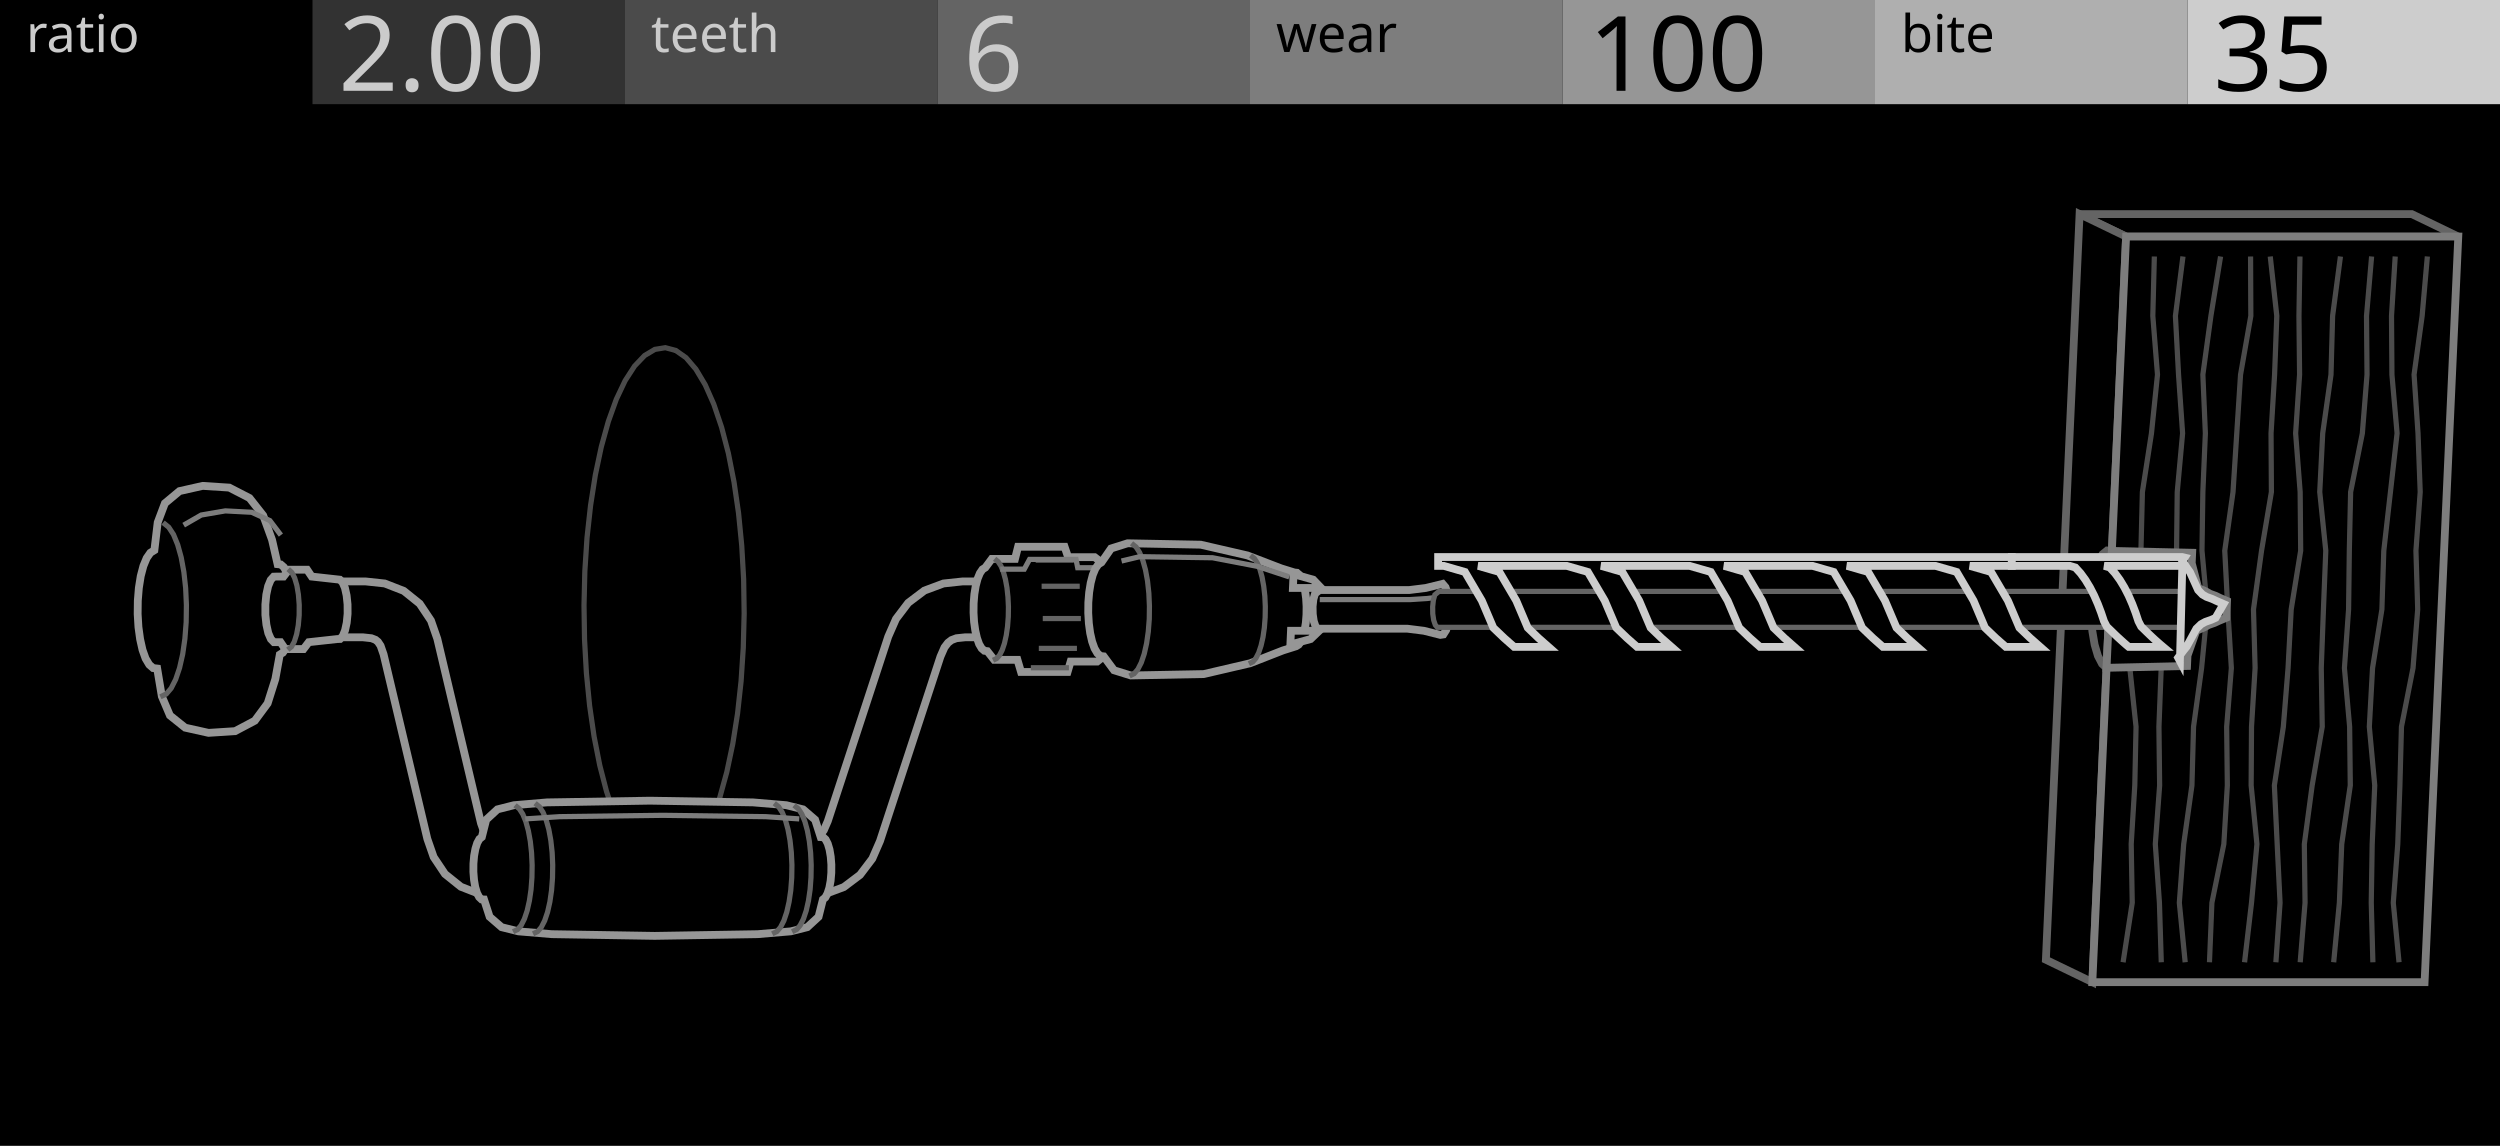
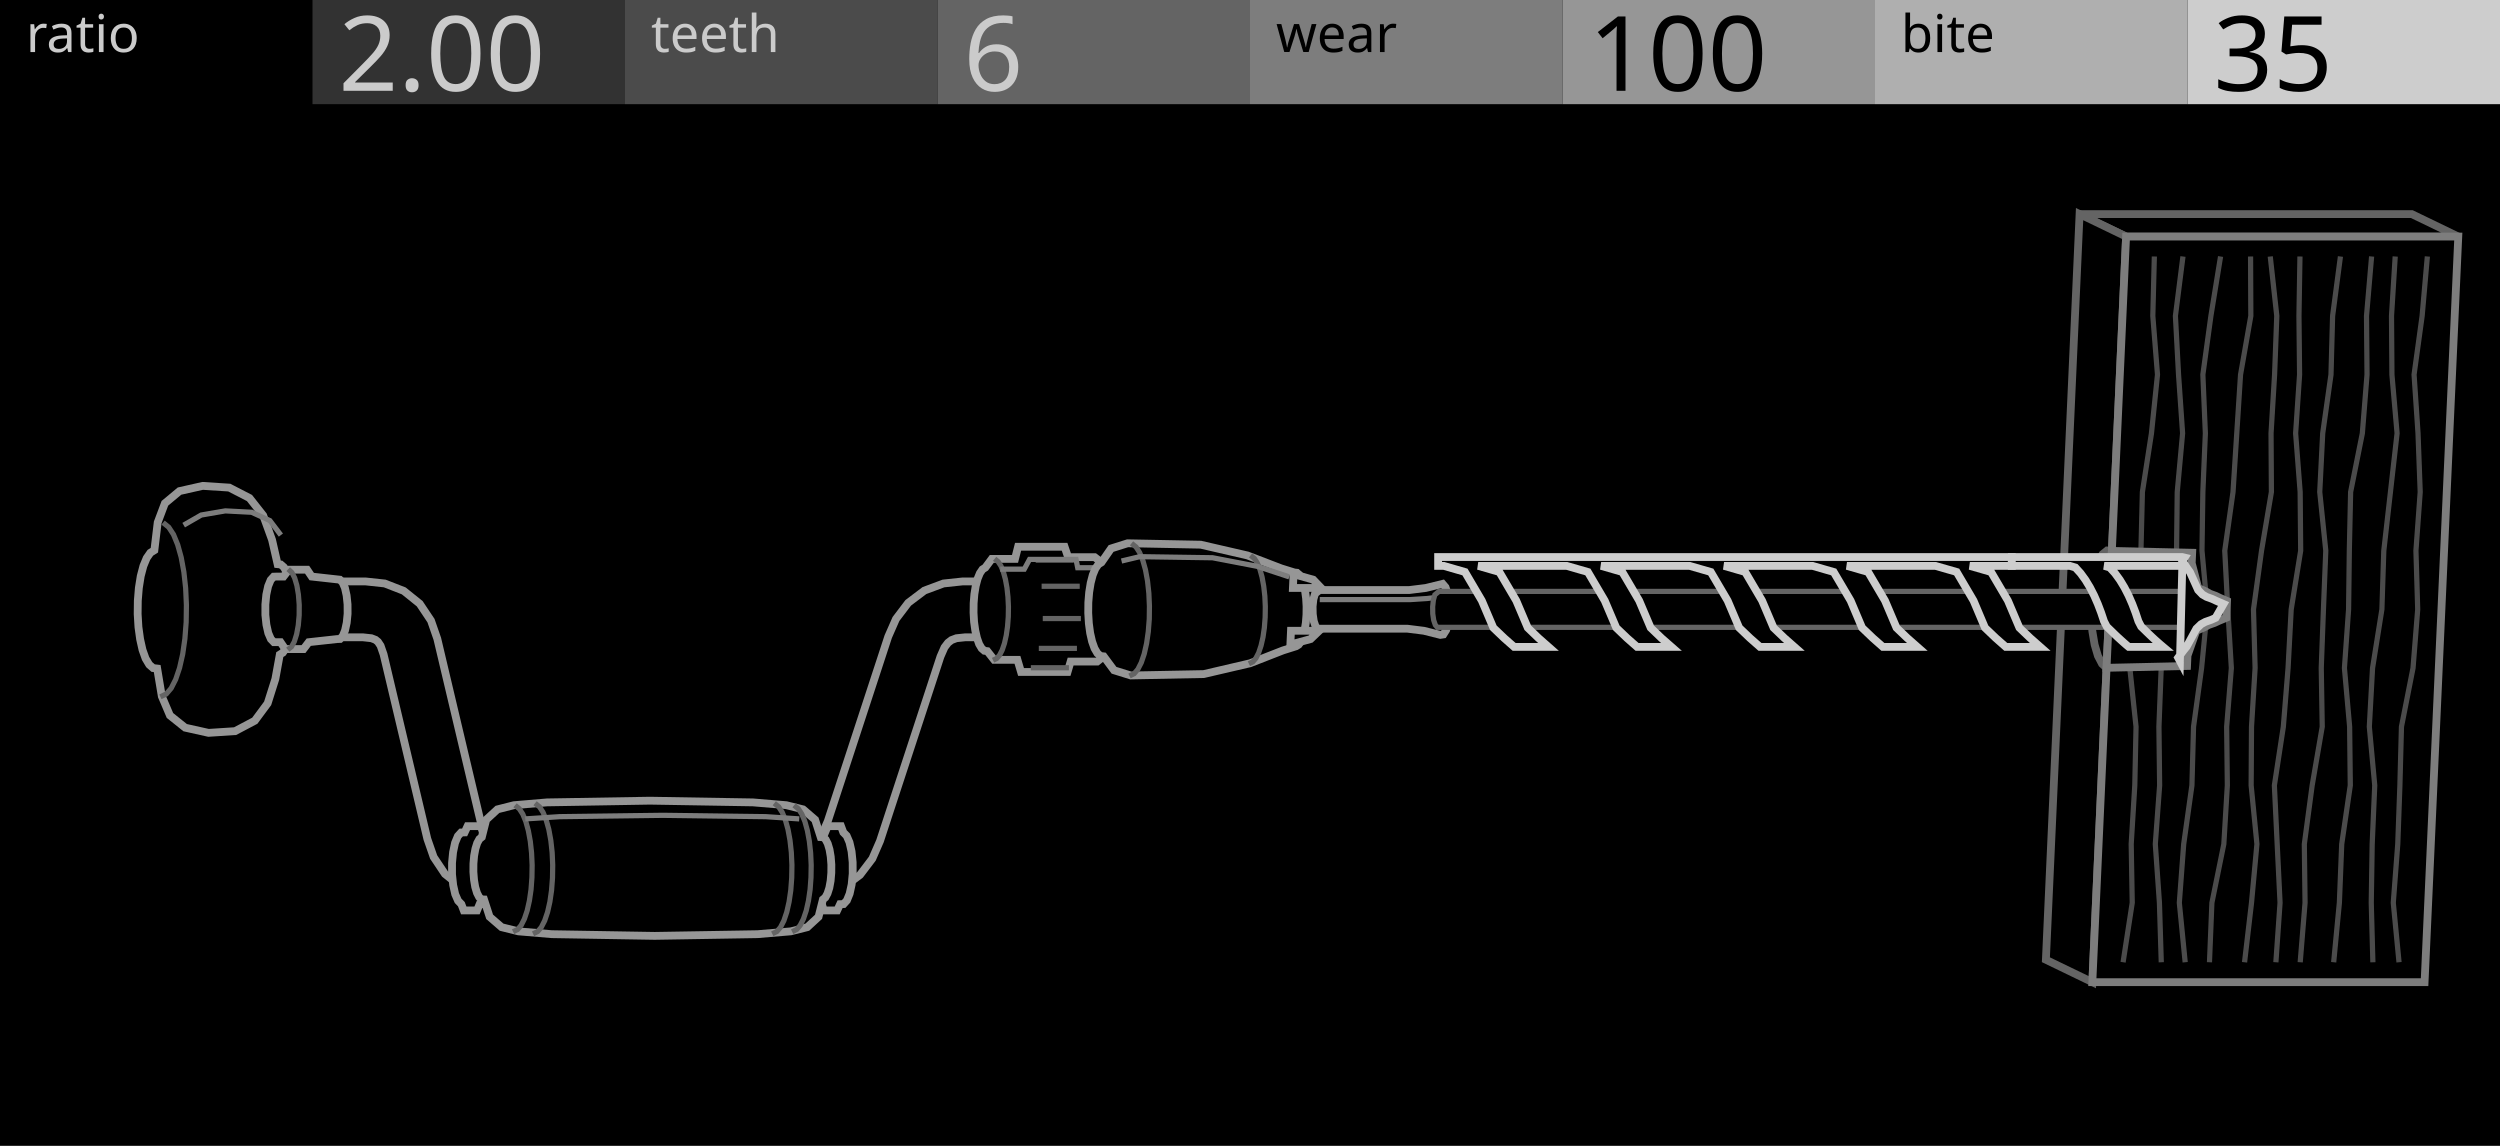
<svg xmlns="http://www.w3.org/2000/svg" width="480" height="220" viewBox="0 0 480 220">
  <g id="preview_canvas">
    <rect x="0" y="0" width="480" height="220" fill="#000000" stroke="none" />
  </g>
  <g id="preview_header">
    <rect x="0" y="0" width="60" height="20" fill="#000000" stroke="none" />
    <rect x="60" y="0" width="60" height="20" fill="#323232" stroke="none" />
    <rect x="120" y="0" width="60" height="20" fill="#4B4B4B" stroke="none" />
    <rect x="180" y="0" width="60" height="20" fill="#646464" stroke="none" />
    <rect x="240" y="0" width="60" height="20" fill="#7D7D7D" stroke="none" />
    <rect x="300" y="0" width="60" height="20" fill="#969696" stroke="none" />
    <rect x="360" y="0" width="60" height="20" fill="#AFAFAF" stroke="none" />
    <rect x="420" y="0" width="60" height="20" fill="#CDCDCD" stroke="none" />
    <text transform="matrix(1 0 0 1 5 10)" fill="#CBCBCB" stroke="none" font-family="UniversNextPro-Light" font-size="10px">ratio</text>
    <text transform="matrix(1 0 0 1 125 10)" fill="#CBCBCB" stroke="none" font-family="UniversNextPro-Light" font-size="10px">teeth</text>
    <text transform="matrix(1 0 0 1 245 10)" fill="#000000" stroke="none" font-family="UniversNextPro-Light" font-size="10px">wear</text>
    <text transform="matrix(1 0 0 1 365 10)" fill="#000000" stroke="none" font-family="UniversNextPro-Light" font-size="10px">bite</text>
    <text transform="matrix(1 0 0 1 65 17.44)" fill="#CBCBCB" stroke="none" font-family="UniversNextPro-Light" font-size="20px">2.00</text>
    <text transform="matrix(1 0 0 1 185 17.44)" fill="#CBCBCB" stroke="none" font-family="UniversNextPro-Light" font-size="20px">6</text>
    <text transform="matrix(1 0 0 1 305 17.44)" fill="#000000" stroke="none" font-family="UniversNextPro-Light" font-size="20px">100</text>
    <text transform="matrix(1 0 0 1 425 17.44)" fill="#000000" stroke="none" font-family="UniversNextPro-Light" font-size="20px">35</text>
  </g>
  <path id="drill_palette_0" d="M 700 300 L 704 300 L 704 304 Z" fill="#CDCDCD" stroke="#CDCDCD" stroke-width="2" />
  <path id="drill_palette_1" d="M 710 300 L 714 300 L 714 304 Z" fill="#646464" stroke="#646464" stroke-width="2" />
  <path d="M 408.21 45.42 L 471.99 45.42 L 463.07 41.11 L 399.28 41.11 Z" fill="#000000" stroke="#646464" stroke-width="1.5" />
  <path d="M 408.21 45.42 L 399.28 41.11 L 392.81 184.27 L 401.73 188.58 L 404.46 128.27 L 403.59 127.45 L 402.8 125.93 L 402.17 123.79 L 401.73 121.19 L 401.51 118.31 L 401.52 115.33 L 401.77 112.48 L 402.24 109.92 L 402.89 107.86 L 403.69 106.41 L 404.57 105.69 L 405.48 105.73 Z" fill="#000000" stroke="#646464" stroke-width="1.5" />
  <path d="M 408.21 45.42 L 471.99 45.42 L 465.52 188.58 L 401.73 188.58 Z" fill="#000000" stroke="#7D7D7D" stroke-width="1.5" />
  <path d="M 408 184.66 L 409.74 173.36 L 409.54 162.08 L 410.23 150.82 L 410.47 139.52 L 409.28 128.26 L 410.06 117.03 L 411.41 105.76 L 411.69 94.5 L 413.43 83.24 L 414.59 71.93 L 413.69 60.65 L 413.98 49.4 L 413.28 49.39 L 412.99 60.67 L 413.89 71.93 L 412.73 83.15 L 410.99 94.43 L 410.71 105.71 L 409.37 116.97 L 408.57 128.27 L 409.77 139.55 L 409.53 150.79 L 408.84 162.06 L 409.04 173.31 L 407.31 184.55 Z" fill="#4B4B4B" stroke="#4B4B4B" stroke-width="0.3" />
  <path d="M 415.31 184.59 L 414.96 173.32 L 414.17 162.07 L 415 150.81 L 414.87 139.54 L 415.3 128.31 L 417.58 117.05 L 418.25 105.74 L 418.38 94.48 L 419.41 83.2 L 418.63 71.91 L 418.03 60.67 L 419.46 49.44 L 418.76 49.35 L 417.33 60.65 L 417.93 71.95 L 418.71 83.19 L 417.68 94.45 L 417.55 105.72 L 416.89 116.95 L 414.6 128.23 L 414.16 139.53 L 414.3 150.79 L 413.47 162.07 L 414.26 173.36 L 414.61 184.62 Z" fill="#4B4B4B" stroke="#4B4B4B" stroke-width="0.3" />
  <path d="M 419.89 184.57 L 418.78 173.33 L 419.62 162.11 L 421.2 150.83 L 421.51 139.56 L 423.05 128.31 L 424.16 117 L 423.13 105.72 L 423.3 94.47 L 423.78 83.2 L 423.3 71.95 L 424.84 60.71 L 426.67 49.45 L 425.98 49.34 L 424.15 60.61 L 422.6 71.91 L 423.08 83.2 L 422.6 94.45 L 422.43 105.75 L 423.46 117 L 422.36 128.23 L 420.81 139.51 L 420.5 150.77 L 418.92 162.03 L 418.08 173.34 L 419.19 184.64 Z" fill="#4B4B4B" stroke="#4B4B4B" stroke-width="0.3" />
  <path d="M 424.57 184.62 L 425.03 173.38 L 427.32 162.12 L 428 150.81 L 427.87 139.55 L 428.77 128.27 L 428.09 116.98 L 427.51 105.75 L 429.09 94.5 L 429.81 83.22 L 430.53 71.97 L 432.51 60.69 L 432.46 49.39 L 431.76 49.4 L 431.81 60.63 L 429.84 71.89 L 429.11 83.17 L 428.39 94.43 L 426.8 105.72 L 427.39 117.02 L 428.07 128.26 L 427.17 139.52 L 427.3 150.79 L 426.63 162.03 L 424.34 173.3 L 423.88 184.59 Z" fill="#4B4B4B" stroke="#4B4B4B" stroke-width="0.3" />
  <path d="M 431.32 184.65 L 432.64 173.37 L 433.68 162.07 L 432.57 150.79 L 432.64 139.55 L 433.33 128.27 L 433.02 117.02 L 434.56 105.79 L 436.46 94.49 L 436.39 83.21 L 437.07 71.95 L 437.5 60.65 L 436.25 49.36 L 435.56 49.43 L 436.79 60.67 L 436.37 71.91 L 435.69 83.19 L 435.76 94.44 L 433.87 105.68 L 432.32 116.98 L 432.63 128.26 L 431.94 139.52 L 431.87 150.82 L 432.98 162.07 L 431.94 173.3 L 430.62 184.57 Z" fill="#4B4B4B" stroke="#4B4B4B" stroke-width="0.3" />
  <path d="M 437.33 184.63 L 438.12 173.34 L 437.57 162.05 L 437.03 150.82 L 438.75 139.58 L 439.66 128.29 L 440.26 117.04 L 442.08 105.76 L 441.98 94.45 L 441.11 83.2 L 441.87 71.94 L 441.75 60.66 L 441.94 49.4 L 441.24 49.39 L 441.05 60.66 L 441.17 71.92 L 440.41 83.2 L 441.28 94.48 L 441.38 105.71 L 439.56 116.96 L 438.96 128.24 L 438.05 139.49 L 436.33 150.78 L 436.87 162.09 L 437.42 173.33 L 436.63 184.58 Z" fill="#4B4B4B" stroke="#4B4B4B" stroke-width="0.3" />
  <path d="M 442 184.63 L 442.92 173.35 L 442.78 162.09 L 444.28 150.86 L 446.22 139.56 L 446.03 128.27 L 446.45 117.01 L 446.9 105.72 L 445.74 94.46 L 446.31 83.23 L 447.9 71.96 L 448.21 60.69 L 449.69 49.44 L 449 49.35 L 447.51 60.63 L 447.2 71.9 L 445.61 83.16 L 445.04 94.47 L 446.2 105.74 L 445.75 116.99 L 445.33 128.26 L 445.52 139.51 L 443.59 150.75 L 442.08 162.05 L 442.22 173.33 L 441.3 184.58 Z" fill="#4B4B4B" stroke="#4B4B4B" stroke-width="0.3" />
  <path d="M 448.43 184.64 L 449.51 173.36 L 449.96 162.1 L 451.61 150.83 L 451.48 139.52 L 450.48 128.26 L 451.28 117.01 L 451.42 105.74 L 451.67 94.5 L 453.92 83.25 L 454.82 71.94 L 454.72 60.68 L 455.68 49.42 L 454.99 49.36 L 454.02 60.65 L 454.12 71.92 L 453.22 83.15 L 450.97 94.43 L 450.72 105.73 L 450.58 116.99 L 449.78 128.27 L 450.78 139.55 L 450.9 150.78 L 449.26 162.04 L 448.81 173.31 L 447.73 184.57 Z" fill="#4B4B4B" stroke="#4B4B4B" stroke-width="0.3" />
  <path d="M 455.94 184.6 L 455.63 173.34 L 455.81 162.08 L 456.3 150.79 L 455.26 139.53 L 455.88 128.3 L 457.67 117.03 L 458.04 105.76 L 459.31 94.5 L 460.59 83.2 L 459.6 71.91 L 459.52 60.67 L 460.22 49.42 L 459.52 49.37 L 458.82 60.65 L 458.9 71.95 L 459.89 83.19 L 458.62 94.43 L 457.34 105.71 L 456.98 116.97 L 455.18 128.23 L 454.56 139.54 L 455.6 150.81 L 455.11 162.06 L 454.93 173.34 L 455.24 184.62 Z" fill="#4B4B4B" stroke="#4B4B4B" stroke-width="0.3" />
  <path d="M 460.95 184.57 L 459.86 173.33 L 460.72 162.09 L 461.13 150.81 L 461.43 139.57 L 463.65 128.32 L 464.55 117.01 L 464.21 105.74 L 465.03 94.47 L 464.61 83.18 L 463.85 71.94 L 465.4 60.7 L 466.39 49.42 L 465.69 49.36 L 464.7 60.62 L 463.15 71.92 L 463.91 83.22 L 464.33 94.46 L 463.51 105.72 L 463.85 116.99 L 462.95 128.22 L 460.73 139.5 L 460.43 150.79 L 460.02 162.05 L 459.16 173.34 L 460.25 184.64 Z" fill="#4B4B4B" stroke="#4B4B4B" stroke-width="0.3" />
  <path d="M 405.48 105.78 L 420.9 106.13 L 420.81 108.12 L 422.06 112.89 L 423.53 113.55 L 424.32 114 L 425.42 114.4 L 426.2 114.78 L 427.59 115.38 L 427.44 118.62 L 426 119.22 L 425.18 119.6 L 424.04 120 L 423.22 120.45 L 421.69 121.11 L 420 125.88 L 419.91 127.87 L 404.46 128.22 Z" fill="#000000" stroke="#7D7D7D" stroke-width="1.5" />
  <path d="M 253.33 113.29 L 270.55 113.29 L 273.76 112.89 L 276.98 112.1 L 277.54 112.75 L 277.98 114.04 L 278.23 115.79 L 278.26 117.72 L 278.06 119.55 L 277.66 120.98 L 277.13 121.81 L 276.54 121.9 L 273.39 121.11 L 270.21 120.71 L 252.99 120.71 L 252.57 120.22 L 252.24 119.24 L 252.05 117.91 L 252.02 116.45 L 252.17 115.07 L 252.48 113.99 Z" fill="#000000" stroke="#969696" stroke-width="1.5" />
  <path d="M 253.54 115.47 L 270.77 115.47 L 274.02 115.26 L 277.3 114.86 L 277.22 114.16 L 273.96 114.57 L 270.75 114.77 L 253.54 114.77 Z" fill="#7D7D7D" stroke="#7D7D7D" stroke-width="0.3" />
  <path d="M 276.28 113.55 L 419.16 113.55 L 419.55 114.01 L 419.86 114.92 L 420.04 116.15 L 420.06 117.51 L 419.92 118.79 L 419.64 119.8 L 419.26 120.38 L 418.85 120.45 L 275.97 120.45 L 275.58 119.99 L 275.27 119.08 L 275.09 117.85 L 275.07 116.49 L 275.21 115.21 L 275.49 114.2 Z" fill="#000000" stroke="#646464" stroke-width="1.0" />
  <path d="M 276.12 108.65 L 276.12 106.95 L 386.27 106.95 L 386.27 108.65 L 378.22 108.65 L 382.28 109.82 L 385.52 115.33 L 387.73 120.53 L 389.79 122.5 L 391.72 124.2 L 385.11 124.2 L 383.18 122.5 L 381.12 120.53 L 378.92 115.33 L 375.68 109.82 L 371.61 108.65 L 354.62 108.65 L 358.68 109.82 L 361.92 115.33 L 364.13 120.53 L 366.19 122.5 L 368.12 124.2 L 361.51 124.2 L 359.58 122.5 L 357.52 120.53 L 355.32 115.33 L 352.07 109.82 L 348.01 108.65 L 331.02 108.65 L 335.08 109.82 L 338.32 115.33 L 340.53 120.53 L 342.59 122.5 L 344.52 124.2 L 337.91 124.2 L 335.98 122.5 L 333.92 120.53 L 331.71 115.33 L 328.47 109.82 L 324.41 108.65 L 307.42 108.65 L 311.48 109.82 L 314.72 115.33 L 316.93 120.53 L 318.98 122.5 L 320.92 124.2 L 314.31 124.2 L 312.38 122.5 L 310.32 120.53 L 308.11 115.33 L 304.87 109.82 L 300.81 108.65 L 283.82 108.65 L 287.88 109.82 L 291.12 115.33 L 293.33 120.53 L 295.38 122.5 L 297.31 124.2 L 290.71 124.2 L 288.78 122.5 L 286.72 120.53 L 284.51 115.33 L 281.27 109.82 L 277.21 108.65 Z" fill="#000000" stroke="#CDCDCD" stroke-width="1.5" />
  <path d="M 386.27 106.95 L 419 106.95 L 419.45 107.06 L 419.04 107.72 L 419.99 109.18 L 420.47 109.84 L 422.04 113.29 L 422.87 114.15 L 423.65 114.6 L 424.75 115 L 425.54 115.37 L 426.92 115.97 L 425.39 118.63 L 424.57 119 L 423.43 119.4 L 422.61 119.85 L 421.71 120.71 L 419.83 124.16 L 419.29 124.82 L 418.2 126.28 L 418.55 126.94 L 419 108.65 L 404.03 108.65 L 405.08 108.96 L 406.08 110.06 L 407.02 111.35 L 407.89 112.79 L 408.69 114.35 L 409.4 115.98 L 410.03 117.64 L 410.58 119.29 L 411.11 120.31 L 411.67 120.85 L 412.21 121.38 L 412.75 121.9 L 413.28 122.4 L 413.8 122.88 L 414.32 123.34 L 414.82 123.78 L 415.32 124.2 L 408.71 124.2 L 408.21 123.78 L 407.71 123.34 L 407.2 122.88 L 406.67 122.4 L 406.14 121.9 L 405.61 121.38 L 405.06 120.85 L 404.5 120.31 L 403.97 119.29 L 403.42 117.64 L 402.79 115.98 L 402.08 114.35 L 401.28 112.79 L 400.41 111.35 L 399.47 110.06 L 398.47 108.96 L 397.42 108.65 L 386.27 108.65 Z" fill="#000000" stroke="#CDCDCD" stroke-width="1.5" />
-   <path d="M 125.46 166.42 L 123.52 165.07 L 121.68 162.91 L 119.91 159.95 L 118.28 156.25 L 116.79 151.87 L 115.5 146.88 L 114.41 141.37 L 113.55 135.45 L 112.94 129.21 L 112.58 122.76 L 112.48 116.21 L 112.64 109.67 L 113.06 103.26 L 113.74 97.08 L 114.65 91.25 L 115.79 85.87 L 117.14 81.02 L 118.66 76.79 L 120.33 73.26 L 122.12 70.49 L 123.98 68.54 L 125.86 67.42 L 127.73 67.11 L 129.66 67.63 L 129.84 66.95 L 127.76 66.4 L 125.61 66.75 L 123.54 67.99 L 121.57 70.06 L 119.72 72.92 L 118.01 76.52 L 116.47 80.8 L 115.11 85.7 L 113.96 91.13 L 113.04 96.99 L 112.36 103.2 L 111.94 109.64 L 111.78 116.2 L 111.88 122.78 L 112.24 129.26 L 112.86 135.54 L 113.72 141.49 L 114.81 147.03 L 116.12 152.07 L 117.62 156.5 L 119.29 160.28 L 121.11 163.32 L 123.05 165.59 L 125.05 167 Z" fill="#4B4B4B" stroke="#4B4B4B" stroke-width="0.3" />
-   <path d="M 129.55 67.58 L 131.48 68.93 L 133.32 71.09 L 135.09 74.05 L 136.73 77.75 L 138.21 82.13 L 139.51 87.12 L 140.59 92.63 L 141.45 98.55 L 142.07 104.79 L 142.43 111.24 L 142.53 117.79 L 142.36 124.33 L 141.94 130.74 L 141.27 136.92 L 140.35 142.75 L 139.21 148.13 L 137.87 152.98 L 136.34 157.21 L 134.67 160.74 L 132.88 163.51 L 131.03 165.46 L 129.15 166.58 L 127.28 166.89 L 125.34 166.37 L 125.16 167.05 L 127.24 167.6 L 129.39 167.25 L 131.47 166.01 L 133.44 163.94 L 135.28 161.08 L 136.99 157.48 L 138.54 153.2 L 139.89 148.3 L 141.04 142.87 L 141.96 137.01 L 142.64 130.8 L 143.06 124.36 L 143.23 117.8 L 143.13 111.22 L 142.76 104.74 L 142.15 98.46 L 141.28 92.51 L 140.19 86.97 L 138.88 81.93 L 137.38 77.5 L 135.71 73.72 L 133.9 70.68 L 131.95 68.41 L 129.95 67 Z" fill="#4B4B4B" stroke="#4B4B4B" stroke-width="0.3" />
  <path d="M 64.35 122.36 L 69.66 122.36 L 71.31 122.54 L 72.09 122.84 L 72.57 123.23 L 73.07 123.98 L 73.65 125.65 L 82.05 161.07 L 83.26 164.55 L 85.43 167.8 L 88.49 170.26 L 92.13 171.68 L 95.77 172.07 L 154.73 172.07 L 158.37 171.68 L 162.01 170.32 L 165.13 167.97 L 167.48 164.87 L 168.96 161.48 L 180.57 126.06 L 181.34 124.3 L 182.02 123.41 L 182.7 122.89 L 183.63 122.54 L 185.34 122.36 L 190.01 122.36 L 190.01 111.64 L 184.77 111.64 L 181.14 112.03 L 177.49 113.39 L 174.38 115.74 L 172.03 118.84 L 170.54 122.23 L 158.94 157.65 L 158.17 159.41 L 157.49 160.3 L 156.8 160.82 L 155.87 161.17 L 154.16 161.35 L 96.35 161.35 L 94.69 161.17 L 93.92 160.87 L 93.44 160.48 L 92.94 159.73 L 92.35 158.06 L 83.96 122.64 L 82.75 119.16 L 80.58 115.91 L 77.52 113.45 L 73.87 112.03 L 70.23 111.64 L 64.35 111.64 Z" fill="#000000" stroke="#969696" stroke-width="1.5" />
+   <path d="M 89.21 159.82 L 89.77 158.62 L 92.32 158.62 L 92.72 159.82 L 93.35 160.47 L 93.9 161.73 L 94.29 163.48 L 94.51 165.55 L 94.51 167.73 L 94.31 169.81 L 93.93 171.59 L 93.39 172.89 L 92.76 173.58 L 92.09 173.6 L 91.59 174.8 L 89.04 174.8 L 88.58 173.6 L 87.95 172.95 L 87.4 171.69 L 87.01 169.94 L 86.79 167.87 L 86.79 165.69 L 86.99 163.61 L 87.37 161.83 L 87.91 160.53 L 88.54 159.84 Z" fill="#000000" stroke="#969696" stroke-width="1.5" />
+   <path d="M 158.42 159.82 L 158.92 158.62 L 161.47 158.62 L 161.92 159.82 L 162.56 160.47 L 163.1 161.73 L 163.5 163.48 L 163.71 165.55 L 163.72 167.73 L 163.52 169.81 L 163.13 171.59 L 162.6 172.89 L 161.97 173.58 L 161.3 173.6 L 160.74 174.8 L 158.18 174.8 L 157.79 173.6 L 157.16 172.95 L 156.61 171.69 L 156.21 169.94 L 156 167.87 L 155.99 165.69 L 156.19 163.61 L 156.58 161.83 L 157.12 160.53 L 157.75 159.84 Z" fill="#000000" stroke="#969696" stroke-width="1.5" />
  <path d="M 92.51 160.72 L 93.35 157.39 L 95.51 155.4 L 98.67 154.6 L 105.03 154.06 L 124.79 153.73 L 144.58 154.06 L 150.98 154.6 L 154.19 155.4 L 156.5 157.39 L 157.57 160.72 L 158.05 160.74 L 158.52 161.18 L 158.93 161.98 L 159.27 163.12 L 159.5 164.49 L 159.62 166.02 L 159.61 167.59 L 159.48 169.11 L 159.23 170.46 L 158.88 171.55 L 158.46 172.32 L 158 172.7 L 157.16 176.03 L 155 178.02 L 151.83 178.82 L 145.47 179.36 L 125.71 179.69 L 105.93 179.36 L 99.53 178.82 L 96.31 178.02 L 94.01 176.03 L 92.93 172.7 L 92.45 172.68 L 91.99 172.24 L 91.58 171.44 L 91.24 170.3 L 91.01 168.93 L 90.89 167.4 L 90.9 165.83 L 91.03 164.31 L 91.28 162.96 L 91.62 161.87 L 92.04 161.1 Z" fill="#000000" stroke="#969696" stroke-width="1.5" />
  <path d="M 98.78 154.98 L 99.45 155.53 L 100.06 156.47 L 100.62 157.83 L 101.1 159.56 L 101.47 161.57 L 101.71 163.78 L 101.82 166.11 L 101.78 168.47 L 101.61 170.75 L 101.3 172.88 L 100.88 174.75 L 100.35 176.31 L 99.76 177.47 L 99.15 178.19 L 98.49 178.51 L 98.8 179.14 L 99.59 178.75 L 100.35 177.87 L 101 176.58 L 101.55 174.94 L 101.99 173 L 102.31 170.83 L 102.48 168.5 L 102.52 166.1 L 102.41 163.73 L 102.16 161.47 L 101.78 159.4 L 101.29 157.61 L 100.68 156.14 L 99.98 155.05 L 99.23 154.44 Z" fill="#646464" stroke="#646464" stroke-width="0.3" />
  <path d="M 152.36 154.98 L 153.03 155.53 L 153.64 156.47 L 154.2 157.83 L 154.68 159.56 L 155.05 161.57 L 155.29 163.78 L 155.4 166.11 L 155.36 168.47 L 155.19 170.75 L 154.88 172.88 L 154.46 174.75 L 153.93 176.31 L 153.34 177.47 L 152.73 178.19 L 152.07 178.51 L 152.38 179.14 L 153.17 178.75 L 153.93 177.87 L 154.58 176.58 L 155.13 174.94 L 155.57 173 L 155.89 170.83 L 156.06 168.5 L 156.1 166.1 L 155.99 163.73 L 155.74 161.47 L 155.36 159.4 L 154.87 157.61 L 154.26 156.14 L 153.56 155.05 L 152.81 154.44 Z" fill="#646464" stroke="#646464" stroke-width="0.3" />
  <path d="M 102.63 154.59 L 103.32 155.15 L 103.95 156.12 L 104.53 157.54 L 105.03 159.32 L 105.41 161.4 L 105.66 163.69 L 105.77 166.09 L 105.73 168.53 L 105.55 170.89 L 105.24 173.08 L 104.8 175.02 L 104.25 176.63 L 103.64 177.84 L 103.01 178.58 L 102.33 178.91 L 102.63 179.54 L 103.44 179.14 L 104.22 178.23 L 104.9 176.91 L 105.47 175.21 L 105.92 173.21 L 106.25 170.96 L 106.43 168.56 L 106.47 166.08 L 106.36 163.63 L 106.1 161.3 L 105.71 159.16 L 105.2 157.31 L 104.57 155.8 L 103.84 154.67 L 103.07 154.04 Z" fill="#646464" stroke="#646464" stroke-width="0.3" />
  <path d="M 148.56 154.59 L 149.24 155.15 L 149.87 156.12 L 150.46 157.54 L 150.95 159.32 L 151.33 161.4 L 151.59 163.69 L 151.7 166.09 L 151.66 168.53 L 151.48 170.89 L 151.16 173.08 L 150.72 175.02 L 150.18 176.63 L 149.56 177.84 L 148.93 178.58 L 148.25 178.91 L 148.56 179.54 L 149.37 179.14 L 150.15 178.23 L 150.83 176.91 L 151.4 175.21 L 151.85 173.21 L 152.18 170.96 L 152.36 168.56 L 152.4 166.08 L 152.28 163.63 L 152.03 161.3 L 151.64 159.16 L 151.12 157.31 L 150.5 155.8 L 149.77 154.67 L 149 154.04 Z" fill="#646464" stroke="#646464" stroke-width="0.3" />
  <path d="M 101.02 157.57 L 107.48 157.15 L 127.29 156.89 L 147 157.15 L 153.28 157.57 L 153.33 156.87 L 147.02 156.45 L 127.29 156.19 L 107.45 156.45 L 100.98 156.87 Z" fill="#7D7D7D" stroke="#7D7D7D" stroke-width="0.3" />
  <path d="M 29.64 105.64 L 30.28 100.3 L 31.66 96.63 L 34.47 94.29 L 38.91 93.29 L 44.02 93.62 L 47.9 95.62 L 50.53 98.96 L 52.23 103.64 L 53.3 108.32 L 53.9 108.38 L 54.48 108.88 L 55 109.79 L 55.46 111.06 L 55.81 112.62 L 56.05 114.41 L 56.17 116.32 L 56.15 118.27 L 55.99 120.16 L 55.72 121.89 L 55.33 123.37 L 54.85 124.53 L 54.3 125.32 L 53.72 125.68 L 52.87 130.36 L 51.39 135.04 L 48.92 138.38 L 45.14 140.38 L 40.04 140.71 L 35.55 139.71 L 32.63 137.37 L 31.07 133.7 L 30.18 128.36 L 29.4 128.27 L 28.65 127.61 L 27.95 126.43 L 27.36 124.77 L 26.9 122.72 L 26.58 120.39 L 26.43 117.88 L 26.46 115.33 L 26.66 112.87 L 27.02 110.61 L 27.53 108.67 L 28.16 107.15 L 28.87 106.13 Z" fill="#000000" stroke="#969696" stroke-width="1.5" />
  <path d="M 31.2 100.7 L 32.13 101.46 L 33 102.79 L 33.78 104.7 L 34.45 107.09 L 34.96 109.88 L 35.3 112.95 L 35.44 116.17 L 35.4 119.43 L 35.15 122.6 L 34.73 125.54 L 34.14 128.15 L 33.41 130.31 L 32.58 131.94 L 31.7 132.96 L 30.78 133.41 L 31.08 134.04 L 32.14 133.53 L 33.16 132.33 L 34.05 130.58 L 34.81 128.34 L 35.42 125.67 L 35.85 122.67 L 36.09 119.46 L 36.14 116.16 L 35.99 112.89 L 35.65 109.78 L 35.13 106.94 L 34.45 104.47 L 33.62 102.46 L 32.66 100.99 L 31.65 100.16 Z" fill="#646464" stroke="#646464" stroke-width="0.3" />
  <path d="M 35.57 101.06 L 38.76 99.22 L 43.28 98.44 L 48.23 98.7 L 51.59 100.23 L 53.56 102.83 L 54.12 102.41 L 52.04 99.67 L 48.4 98.01 L 43.24 97.74 L 38.52 98.55 L 35.22 100.45 Z" fill="#7D7D7D" stroke="#7D7D7D" stroke-width="0.3" />
  <path d="M 53.16 110.7 L 54.43 110.7 L 55.45 109.38 L 58.96 109.38 L 59.85 110.7 L 65.25 111.3 L 65.78 111.84 L 66.23 112.88 L 66.55 114.33 L 66.73 116.04 L 66.74 117.84 L 66.57 119.56 L 66.25 121.03 L 65.81 122.11 L 65.29 122.68 L 64.73 122.7 L 59.28 123.3 L 58.27 124.62 L 54.76 124.62 L 53.86 123.3 L 52.59 123.3 L 52.01 122.7 L 51.51 121.55 L 51.15 119.95 L 50.95 118.06 L 50.95 116.07 L 51.13 114.17 L 51.48 112.55 L 51.97 111.36 L 52.55 110.72 Z" fill="#000000" stroke="#969696" stroke-width="1.5" />
  <path d="M 55.21 109.63 L 55.76 110.14 L 56.24 111.09 L 56.66 112.49 L 56.95 114.21 L 57.1 116.13 L 57.09 118.11 L 56.92 120.01 L 56.61 121.7 L 56.19 123.05 L 55.7 123.94 L 55.15 124.38 L 55.6 124.92 L 56.25 124.39 L 56.83 123.32 L 57.29 121.87 L 57.62 120.11 L 57.79 118.14 L 57.8 116.1 L 57.64 114.12 L 57.34 112.33 L 56.9 110.83 L 56.32 109.71 L 55.69 109.12 Z" fill="#646464" stroke="#646464" stroke-width="0.3" />
  <path d="M 189.18 108.98 L 190.42 107.31 L 194.88 107.31 L 195.47 104.98 L 204.4 104.98 L 205.08 106.98 L 210.18 106.98 L 211.48 107.98 L 212.1 108.05 L 212.7 108.57 L 213.25 109.51 L 213.72 110.83 L 214.09 112.45 L 214.34 114.31 L 214.46 116.3 L 214.44 118.32 L 214.28 120.28 L 213.99 122.07 L 213.59 123.61 L 213.09 124.82 L 212.52 125.64 L 211.91 126.02 L 210.66 127.02 L 205.56 127.02 L 204.97 129.02 L 196.04 129.02 L 195.35 126.69 L 190.88 126.69 L 189.56 125.02 L 189.01 124.95 L 188.48 124.49 L 187.99 123.66 L 187.58 122.49 L 187.25 121.04 L 187.02 119.39 L 186.92 117.62 L 186.94 115.82 L 187.08 114.08 L 187.34 112.49 L 187.7 111.12 L 188.14 110.05 L 188.64 109.32 Z" fill="#000000" stroke="#969696" stroke-width="1.5" />
  <path d="M 198.07 128.56 L 205.08 128.56 L 205.08 127.86 L 198.07 127.86 Z" fill="#646464" stroke="#646464" stroke-width="0.3" />
  <path d="M 199.6 124.84 L 206.62 124.84 L 206.62 124.14 L 199.6 124.14 Z" fill="#646464" stroke="#646464" stroke-width="0.3" />
  <path d="M 200.36 119.11 L 207.38 119.11 L 207.38 118.41 L 200.36 118.41 Z" fill="#646464" stroke="#646464" stroke-width="0.3" />
  <path d="M 200.14 112.91 L 207.16 112.91 L 207.16 112.21 L 200.14 112.21 Z" fill="#646464" stroke="#646464" stroke-width="0.3" />
  <path d="M 199 107.9 L 206.02 107.9 L 206.02 107.2 L 199 107.2 Z" fill="#646464" stroke="#646464" stroke-width="0.3" />
  <path d="M 190.86 107.66 L 191.39 108.09 L 191.87 108.83 L 192.31 109.91 L 192.69 111.29 L 192.99 112.89 L 193.18 114.66 L 193.27 116.52 L 193.24 118.4 L 193.1 120.23 L 192.86 121.93 L 192.52 123.43 L 192.1 124.66 L 191.63 125.58 L 191.15 126.14 L 190.64 126.39 L 190.95 127.02 L 191.59 126.71 L 192.22 125.98 L 192.75 124.94 L 193.19 123.62 L 193.54 122.05 L 193.8 120.31 L 193.94 118.44 L 193.97 116.51 L 193.88 114.61 L 193.68 112.79 L 193.38 111.13 L 192.98 109.68 L 192.49 108.5 L 191.91 107.61 L 191.31 107.12 Z" fill="#646464" stroke="#646464" stroke-width="0.3" />
  <path d="M 192.2 109.63 L 196.87 109.63 L 197.88 107.76 L 206.31 107.76 L 206.63 109.36 L 212.02 109.36 L 212.02 108.66 L 207.21 108.66 L 206.89 107.06 L 197.46 107.06 L 196.45 108.93 L 192.2 108.93 Z" fill="#7D7D7D" stroke="#7D7D7D" stroke-width="0.3" />
  <path d="M 211.48 107.98 L 213.33 105.31 L 216.5 104.31 L 230.54 104.58 L 239.52 106.65 L 245.96 109.12 L 248.53 109.92 L 249.01 109.97 L 249.48 110.38 L 249.91 111.12 L 250.28 112.15 L 250.57 113.43 L 250.77 114.89 L 250.86 116.45 L 250.84 118.04 L 250.72 119.58 L 250.49 120.98 L 250.18 122.19 L 249.79 123.14 L 249.34 123.78 L 248.86 124.08 L 246.33 124.88 L 240.01 127.35 L 231.13 129.42 L 217.1 129.69 L 213.89 128.69 L 211.91 126.02 L 211.29 125.95 L 210.7 125.43 L 210.15 124.49 L 209.68 123.17 L 209.31 121.55 L 209.06 119.69 L 208.94 117.7 L 208.96 115.68 L 209.12 113.72 L 209.41 111.93 L 209.81 110.39 L 210.31 109.18 L 210.88 108.36 Z" fill="#000000" stroke="#969696" stroke-width="1.5" />
  <path d="M 217.15 104.68 L 217.85 105.25 L 218.49 106.24 L 219.08 107.68 L 219.59 109.49 L 219.98 111.6 L 220.23 113.93 L 220.34 116.37 L 220.31 118.84 L 220.12 121.24 L 219.8 123.47 L 219.35 125.45 L 218.8 127.08 L 218.18 128.31 L 217.53 129.06 L 216.84 129.4 L 217.15 130.03 L 217.97 129.63 L 218.76 128.7 L 219.45 127.36 L 220.03 125.64 L 220.49 123.6 L 220.82 121.32 L 221.01 118.88 L 221.04 116.36 L 220.93 113.87 L 220.67 111.5 L 220.27 109.33 L 219.75 107.45 L 219.11 105.91 L 218.38 104.78 L 217.59 104.14 Z" fill="#646464" stroke="#646464" stroke-width="0.3" />
  <path d="M 240.01 107 L 240.57 107.46 L 241.09 108.25 L 241.57 109.42 L 241.97 110.89 L 242.29 112.61 L 242.5 114.5 L 242.59 116.49 L 242.56 118.5 L 242.41 120.45 L 242.15 122.27 L 241.78 123.88 L 241.34 125.2 L 240.83 126.19 L 240.32 126.79 L 239.77 127.06 L 240.08 127.69 L 240.76 127.36 L 241.42 126.58 L 241.98 125.47 L 242.46 124.06 L 242.84 122.4 L 243.11 120.53 L 243.26 118.53 L 243.29 116.48 L 243.2 114.44 L 242.98 112.5 L 242.66 110.73 L 242.23 109.19 L 241.71 107.93 L 241.1 106.98 L 240.45 106.46 Z" fill="#646464" stroke="#646464" stroke-width="0.3" />
  <path d="M 215.56 108.02 L 218.87 107.23 L 232.78 107.44 L 241.33 109.08 L 247.29 111.05 L 247.51 110.38 L 241.51 108.4 L 232.85 106.74 L 218.79 106.53 L 215.4 107.34 Z" fill="#7D7D7D" stroke="#7D7D7D" stroke-width="0.3" />
  <path d="M 248.36 110.24 L 252.14 111.3 L 253.66 112.89 L 248.24 112.89 Z" fill="#000000" stroke="#969696" stroke-width="1.5" />
  <path d="M 247.75 123.76 L 251.63 122.7 L 253.29 121.11 L 247.87 121.11 Z" fill="#000000" stroke="#969696" stroke-width="1.5" />
</svg>
